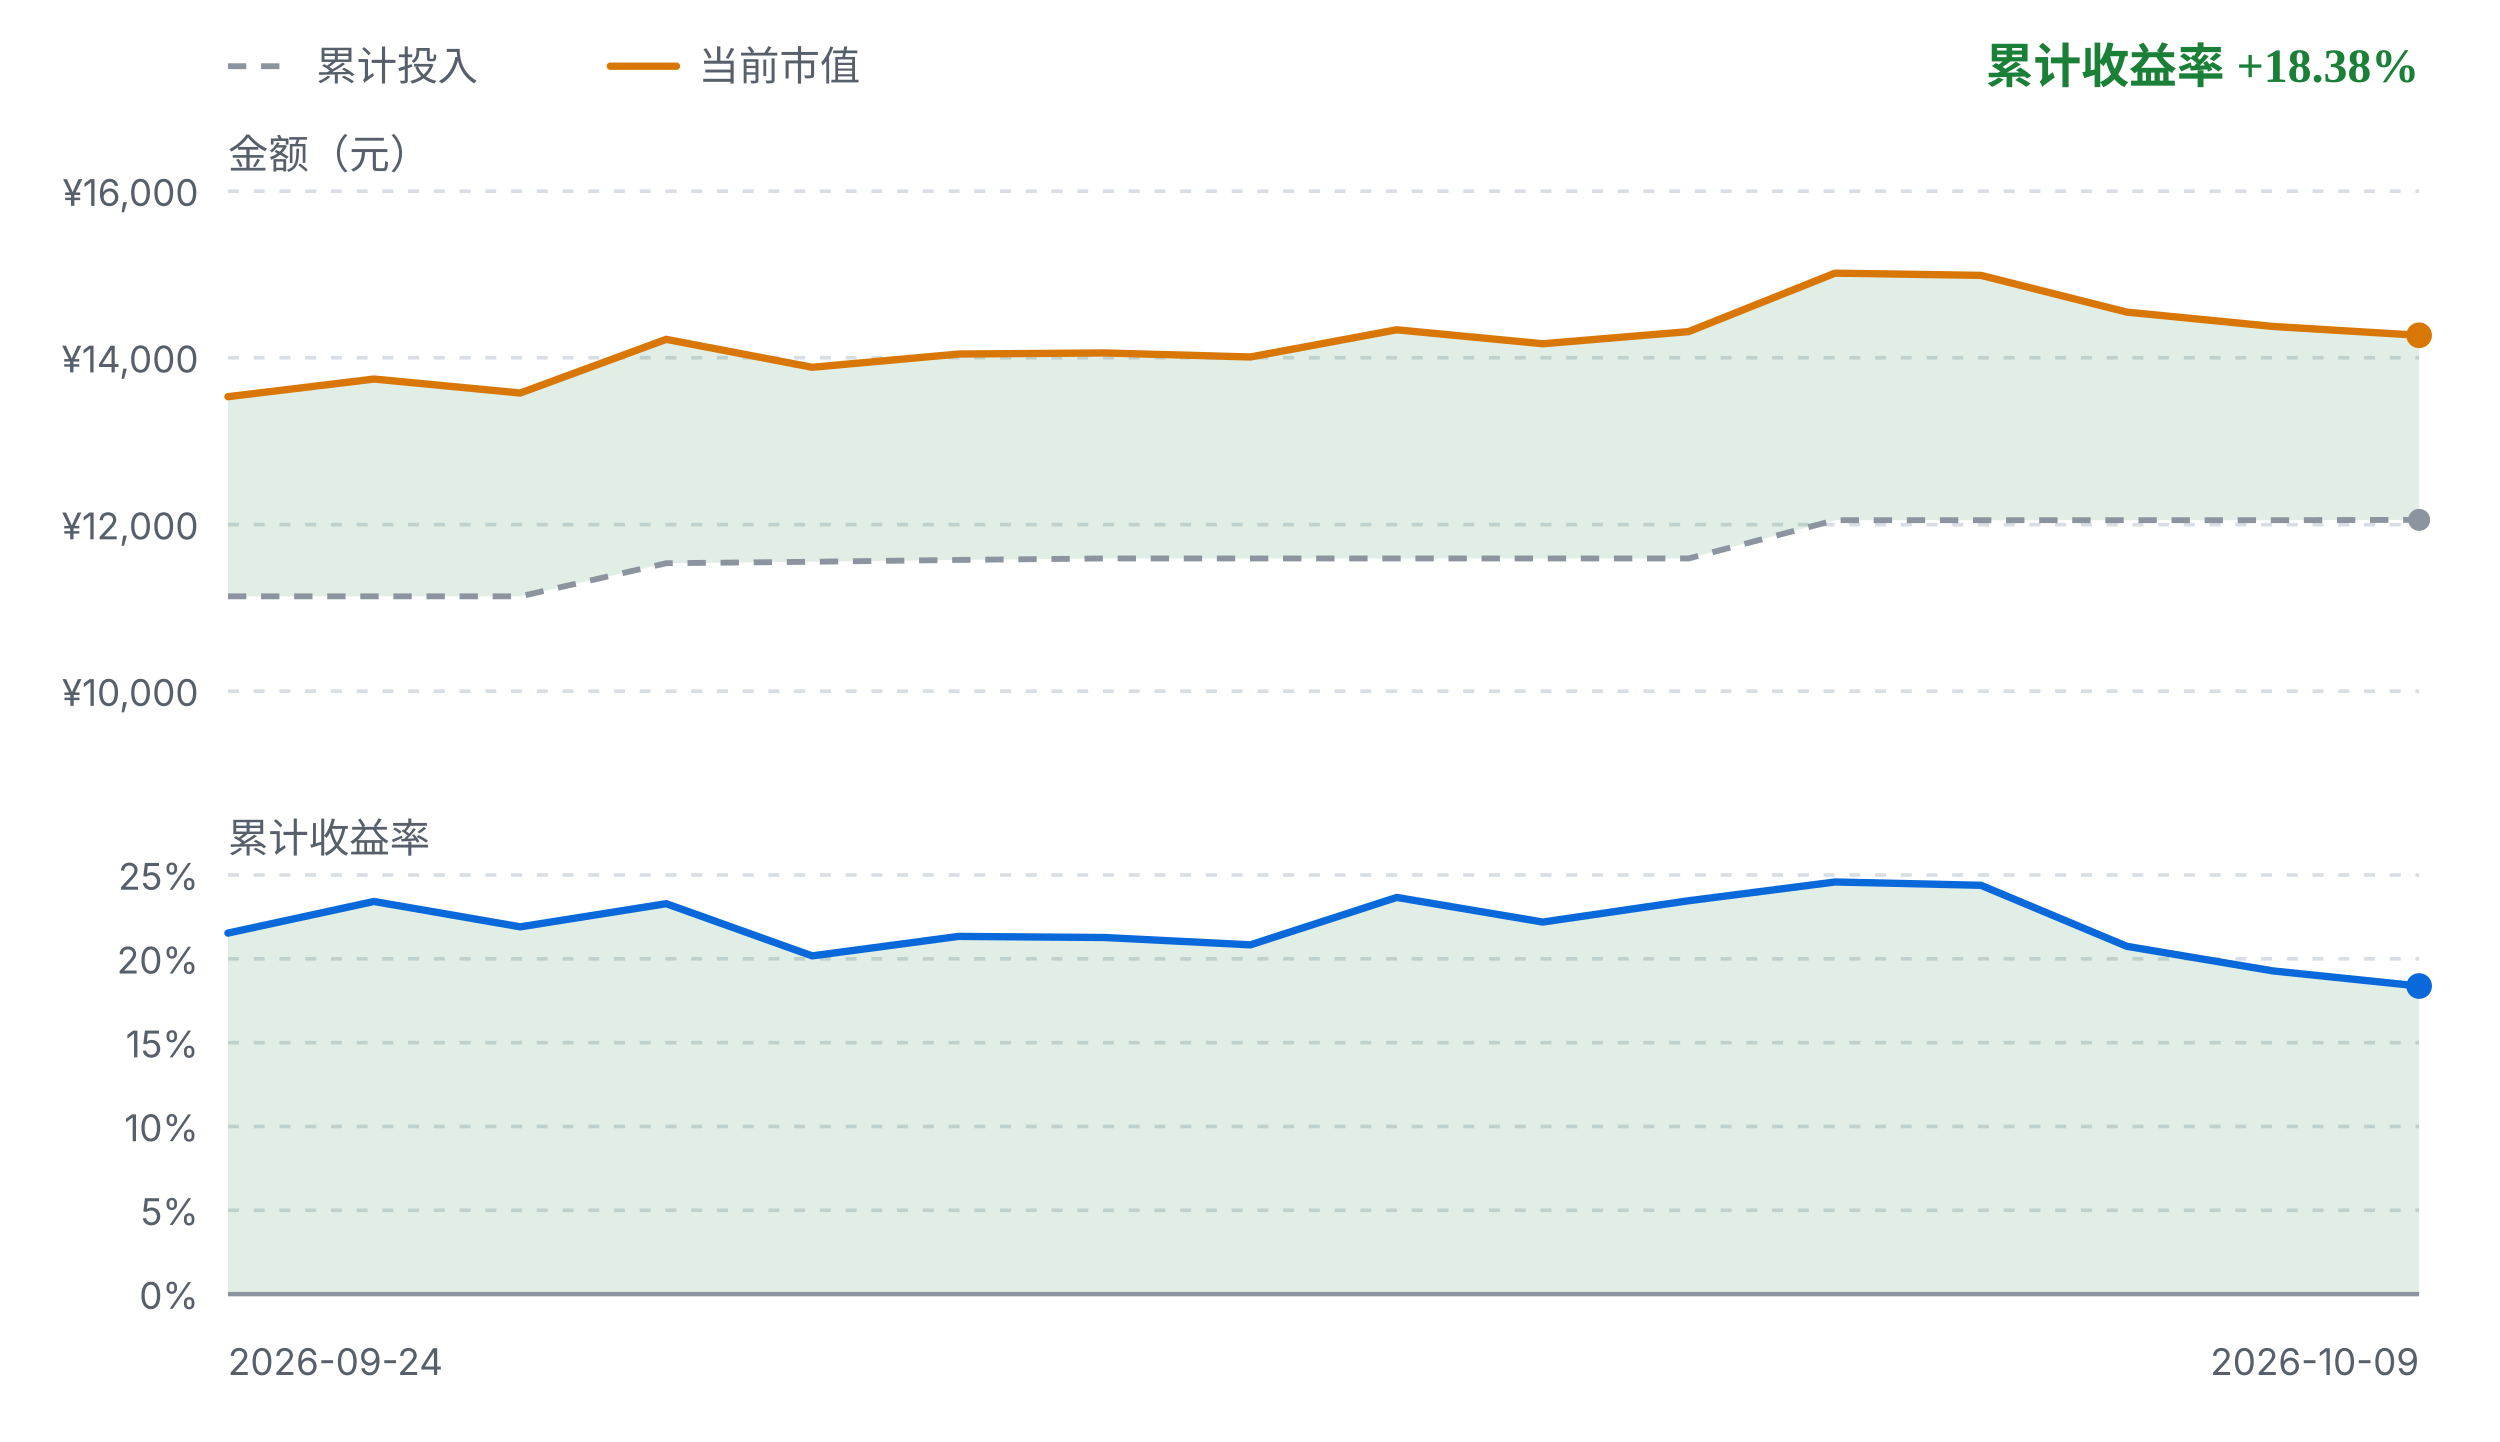
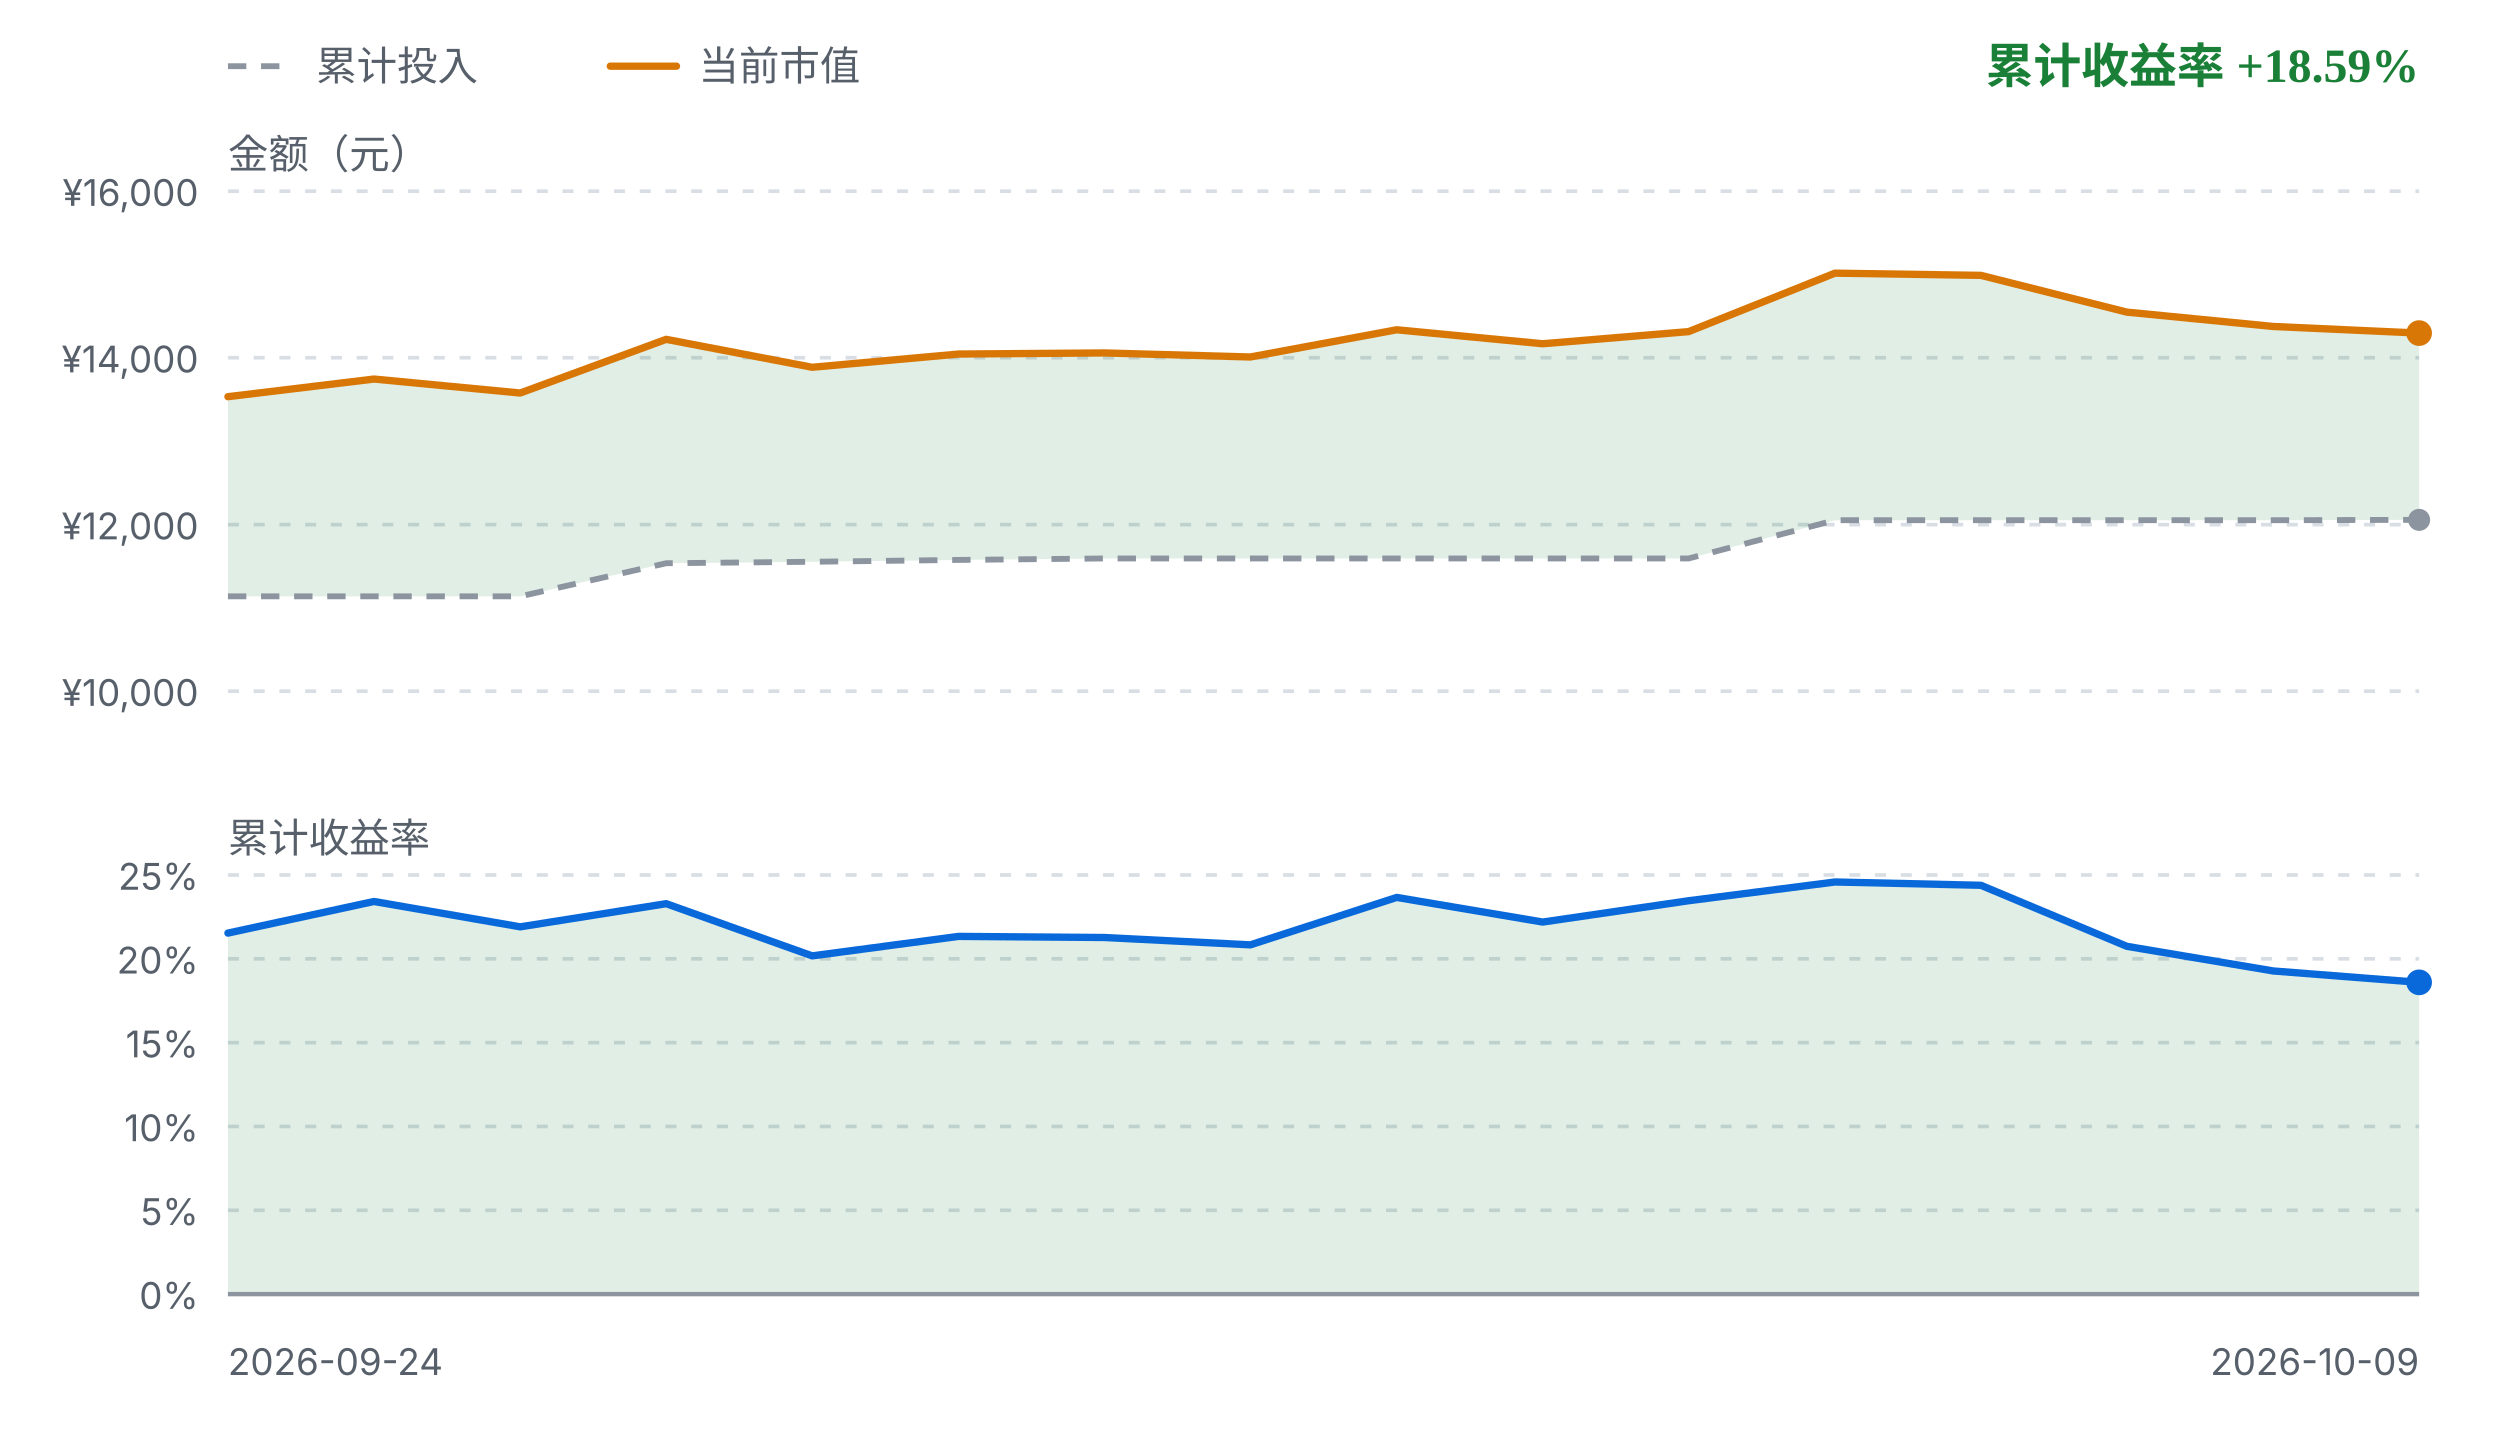
<svg xmlns="http://www.w3.org/2000/svg" viewBox="0 0 680 392" width="680" height="392" role="img" aria-label="FIRE 收益曲线">
  <style>
    .fg { fill: #1f2328; font-family: ui-sans-serif, system-ui, -apple-system, "Segoe UI", sans-serif; }
    .fg-muted { fill: #57606a; font-family: ui-sans-serif, system-ui, -apple-system, "Segoe UI", sans-serif; }
    .grid { stroke: #d8dee4; stroke-width: 1; stroke-dasharray: 3 4; }
    .zero { stroke: #8c959f; stroke-width: 1.2; }
    .basis { fill: none; stroke: #8c959f; stroke-width: 1.6; stroke-dasharray: 5 4; stroke-linejoin: round; }
    .value { fill: none; stroke: #d97706; stroke-width: 2; stroke-linejoin: round; stroke-linecap: round; }
    .rate { fill: none; stroke: #0969da; stroke-width: 2; stroke-linejoin: round; stroke-linecap: round; }
    .gap-up { fill: #1a7f37; fill-opacity: 0.13; }
    .gap-down { fill: #cf222e; fill-opacity: 0.13; }
    .rate-up { fill: #1a7f37; fill-opacity: 0.13; }
    .rate-down { fill: #cf222e; fill-opacity: 0.13; }
    .up { fill: #1a7f37; }
    .down { fill: #cf222e; }
    .dot-value { fill: #d97706; }
    .dot-basis { fill: #8c959f; }
    .dot-rate { fill: #0969da; }
    @media (prefers-color-scheme: dark) {
      .fg { fill: #e6edf3; }
      .fg-muted { fill: #8b949e; }
      .grid { stroke: #30363d; }
      .zero { stroke: #6e7681; }
      .basis { stroke: #6e7681; }
      .value { stroke: #f0b429; }
      .rate { stroke: #58a6ff; }
      .gap-up, .rate-up { fill: #3fb950; fill-opacity: 0.16; }
      .gap-down, .rate-down { fill: #f85149; fill-opacity: 0.16; }
      .up { fill: #3fb950; }
      .down { fill: #f85149; }
      .dot-value { fill: #f0b429; }
      .dot-basis { fill: #6e7681; }
      .dot-rate { fill: #58a6ff; }
    }
  </style>
  <line class="basis" x1="62" y1="18" x2="80" y2="18" />
  <text class="fg-muted" x="86" y="18" font-size="11" dominant-baseline="middle">累计投入</text>
  <line class="value" x1="166" y1="18" x2="184" y2="18" />
  <text class="fg-muted" x="190" y="18" font-size="11" dominant-baseline="middle">当前市值</text>
-   <text class="up" x="658" y="18" text-anchor="end" font-size="13" font-weight="600" dominant-baseline="middle">累计收益率 +18.38%</text>
+   <text class="up" x="658" y="18" text-anchor="end" font-size="13" font-weight="600" dominant-baseline="middle">累计收益率 +18.59%</text>
  <text class="fg-muted" x="62" y="42" font-size="11" dominant-baseline="middle">金额（元）</text>
  <line class="grid" x1="62" y1="52.0" x2="658" y2="52.0" />
  <text class="fg-muted" x="54" y="56.0" text-anchor="end" font-size="10">¥16,000</text>
  <line class="grid" x1="62" y1="97.3" x2="658" y2="97.3" />
  <text class="fg-muted" x="54" y="101.3" text-anchor="end" font-size="10">¥14,000</text>
  <line class="grid" x1="62" y1="142.7" x2="658" y2="142.7" />
  <text class="fg-muted" x="54" y="146.7" text-anchor="end" font-size="10">¥12,000</text>
  <line class="grid" x1="62" y1="188.0" x2="658" y2="188.0" />
  <text class="fg-muted" x="54" y="192.0" text-anchor="end" font-size="10">¥10,000</text>
-   <path d="M62.0,107.9 L101.7,103.1 L141.5,106.9 L181.2,92.3 L220.9,99.9 L260.7,96.3 L300.4,96.0 L340.1,97.1 L379.9,89.7 L419.6,93.5 L459.3,90.2 L499.1,74.3 L538.8,74.9 L578.5,84.9 L618.3,88.8 L658.0,91.2 L658.0,141.4 L618.3,141.5 L578.5,141.5 L538.8,141.5 L499.1,141.5 L459.3,151.9 L419.6,151.9 L379.9,151.9 L340.1,151.9 L300.4,151.9 L260.7,152.3 L220.9,152.8 L181.2,153.2 L141.5,162.2 L101.7,162.2 L62.0,162.2 Z" class="gap-up" />
+   <path d="M62.0,107.9 L101.7,103.1 L141.5,106.9 L181.2,92.3 L220.9,99.9 L260.7,96.3 L300.4,96.0 L340.1,97.1 L379.9,89.7 L419.6,93.5 L459.3,90.2 L499.1,74.3 L538.8,74.9 L578.5,84.9 L618.3,88.8 L658.0,90.6 L658.0,141.4 L618.3,141.5 L578.5,141.5 L538.8,141.5 L499.1,141.5 L459.3,151.9 L419.6,151.9 L379.9,151.9 L340.1,151.9 L300.4,151.9 L260.7,152.3 L220.9,152.8 L181.2,153.2 L141.5,162.2 L101.7,162.2 L62.0,162.2 Z" class="gap-up" />
  <path d="M62.0,162.2 L101.7,162.2 L141.5,162.2 L181.2,153.2 L220.9,152.8 L260.7,152.3 L300.4,151.9 L340.1,151.9 L379.9,151.9 L419.6,151.9 L459.3,151.9 L499.1,141.5 L538.8,141.5 L578.5,141.5 L618.3,141.5 L658.0,141.4" class="basis" />
-   <path d="M62.0,107.9 L101.7,103.1 L141.5,106.9 L181.2,92.3 L220.9,99.9 L260.7,96.3 L300.4,96.0 L340.1,97.1 L379.9,89.7 L419.6,93.5 L459.3,90.2 L499.1,74.3 L538.8,74.9 L578.5,84.9 L618.3,88.8 L658.0,91.2" class="value" />
+   <path d="M62.0,107.9 L101.7,103.1 L141.5,106.9 L181.2,92.3 L220.9,99.9 L260.7,96.3 L300.4,96.0 L340.1,97.1 L379.9,89.7 L419.6,93.5 L459.3,90.2 L499.1,74.3 L538.8,74.9 L578.5,84.9 L618.3,88.8 L658.0,90.6" class="value" />
  <circle class="dot-basis" cx="658.0" cy="141.4" r="3" />
-   <circle class="dot-value" cx="658.0" cy="91.2" r="3.5" />
+   <circle class="dot-value" cx="658.0" cy="90.6" r="3.5" />
  <text class="fg-muted" x="62" y="228" font-size="11" dominant-baseline="middle">累计收益率</text>
  <line class="grid" x1="62" y1="238.0" x2="658" y2="238.0" />
  <text class="fg-muted" x="54" y="242.0" text-anchor="end" font-size="10">25%</text>
  <line class="grid" x1="62" y1="260.8" x2="658" y2="260.8" />
  <text class="fg-muted" x="54" y="264.8" text-anchor="end" font-size="10">20%</text>
  <line class="grid" x1="62" y1="283.6" x2="658" y2="283.6" />
  <text class="fg-muted" x="54" y="287.6" text-anchor="end" font-size="10">15%</text>
  <line class="grid" x1="62" y1="306.4" x2="658" y2="306.4" />
  <text class="fg-muted" x="54" y="310.4" text-anchor="end" font-size="10">10%</text>
  <line class="grid" x1="62" y1="329.2" x2="658" y2="329.2" />
  <text class="fg-muted" x="54" y="333.2" text-anchor="end" font-size="10">5%</text>
  <line class="grid" x1="62" y1="352.0" x2="658" y2="352.0" />
  <text class="fg-muted" x="54" y="356.0" text-anchor="end" font-size="10">0%</text>
-   <path d="M62.0,253.8 L101.7,245.2 L141.5,252.1 L181.2,245.8 L220.9,260.0 L260.7,254.7 L300.4,255.0 L340.1,257.0 L379.9,244.1 L419.6,250.8 L459.3,245.0 L499.1,239.9 L538.8,240.8 L578.5,257.4 L618.3,264.1 L658.0,268.2 L658.0,352.0 L62.0,352.0 Z" class="rate-up" />
+   <path d="M62.0,253.8 L101.7,245.2 L141.5,252.1 L181.2,245.8 L220.9,260.0 L260.7,254.7 L300.4,255.0 L340.1,257.0 L379.9,244.1 L419.6,250.8 L459.3,245.0 L499.1,239.9 L538.8,240.8 L578.5,257.4 L618.3,264.1 L658.0,267.2 L658.0,352.0 L62.0,352.0 Z" class="rate-up" />
  <line class="zero" x1="62" y1="352.0" x2="658" y2="352.0" />
-   <path d="M62.0,253.8 L101.7,245.2 L141.5,252.1 L181.2,245.8 L220.9,260.0 L260.7,254.7 L300.4,255.0 L340.1,257.0 L379.9,244.1 L419.6,250.8 L459.3,245.0 L499.1,239.9 L538.8,240.8 L578.5,257.4 L618.3,264.1 L658.0,268.2" class="rate" />
-   <circle class="dot-rate" cx="658.0" cy="268.2" r="3.5" />
+   <path d="M62.0,253.8 L101.7,245.2 L141.5,252.1 L181.2,245.8 L220.9,260.0 L260.7,254.7 L300.4,255.0 L340.1,257.0 L379.9,244.1 L419.6,250.8 L459.3,245.0 L499.1,239.9 L538.8,240.8 L578.5,257.4 L618.3,264.1 L658.0,267.2" class="rate" />
+   <circle class="dot-rate" cx="658.0" cy="267.2" r="3.5" />
  <text class="fg-muted" x="62" y="374" font-size="10">2026-09-24</text>
  <text class="fg-muted" x="658" y="374" text-anchor="end" font-size="10">2026-10-09</text>
</svg>
